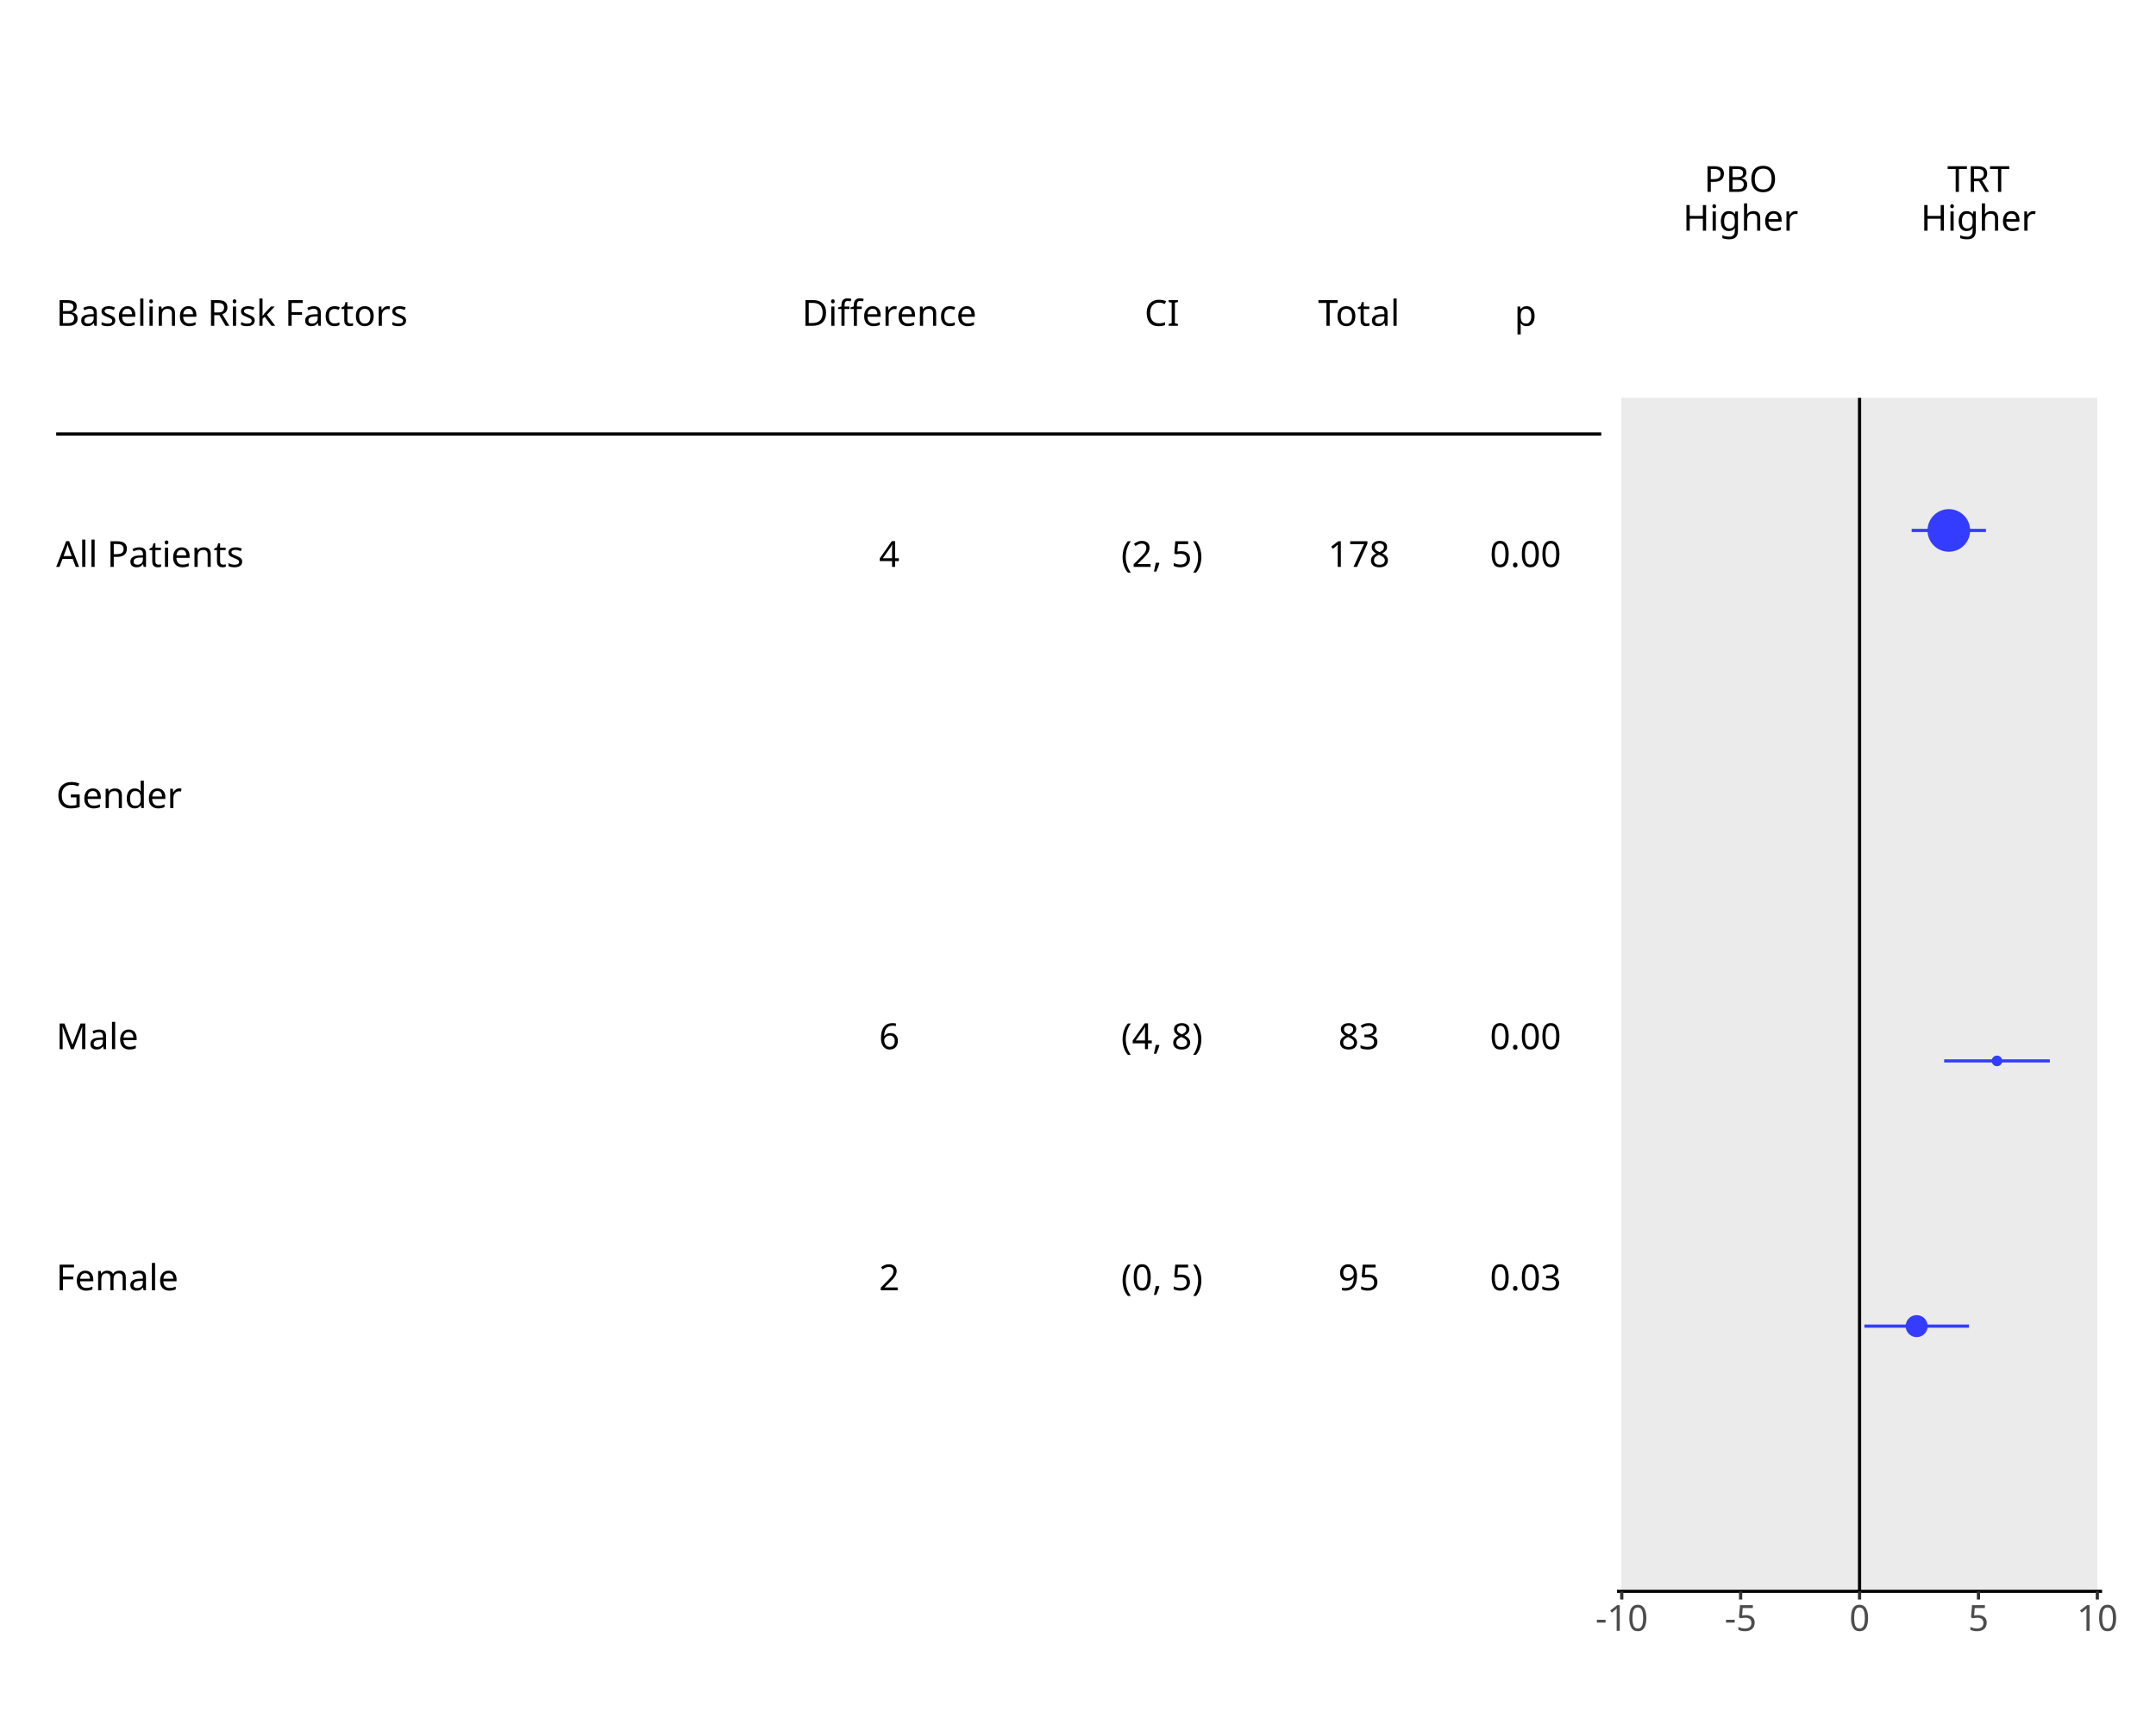
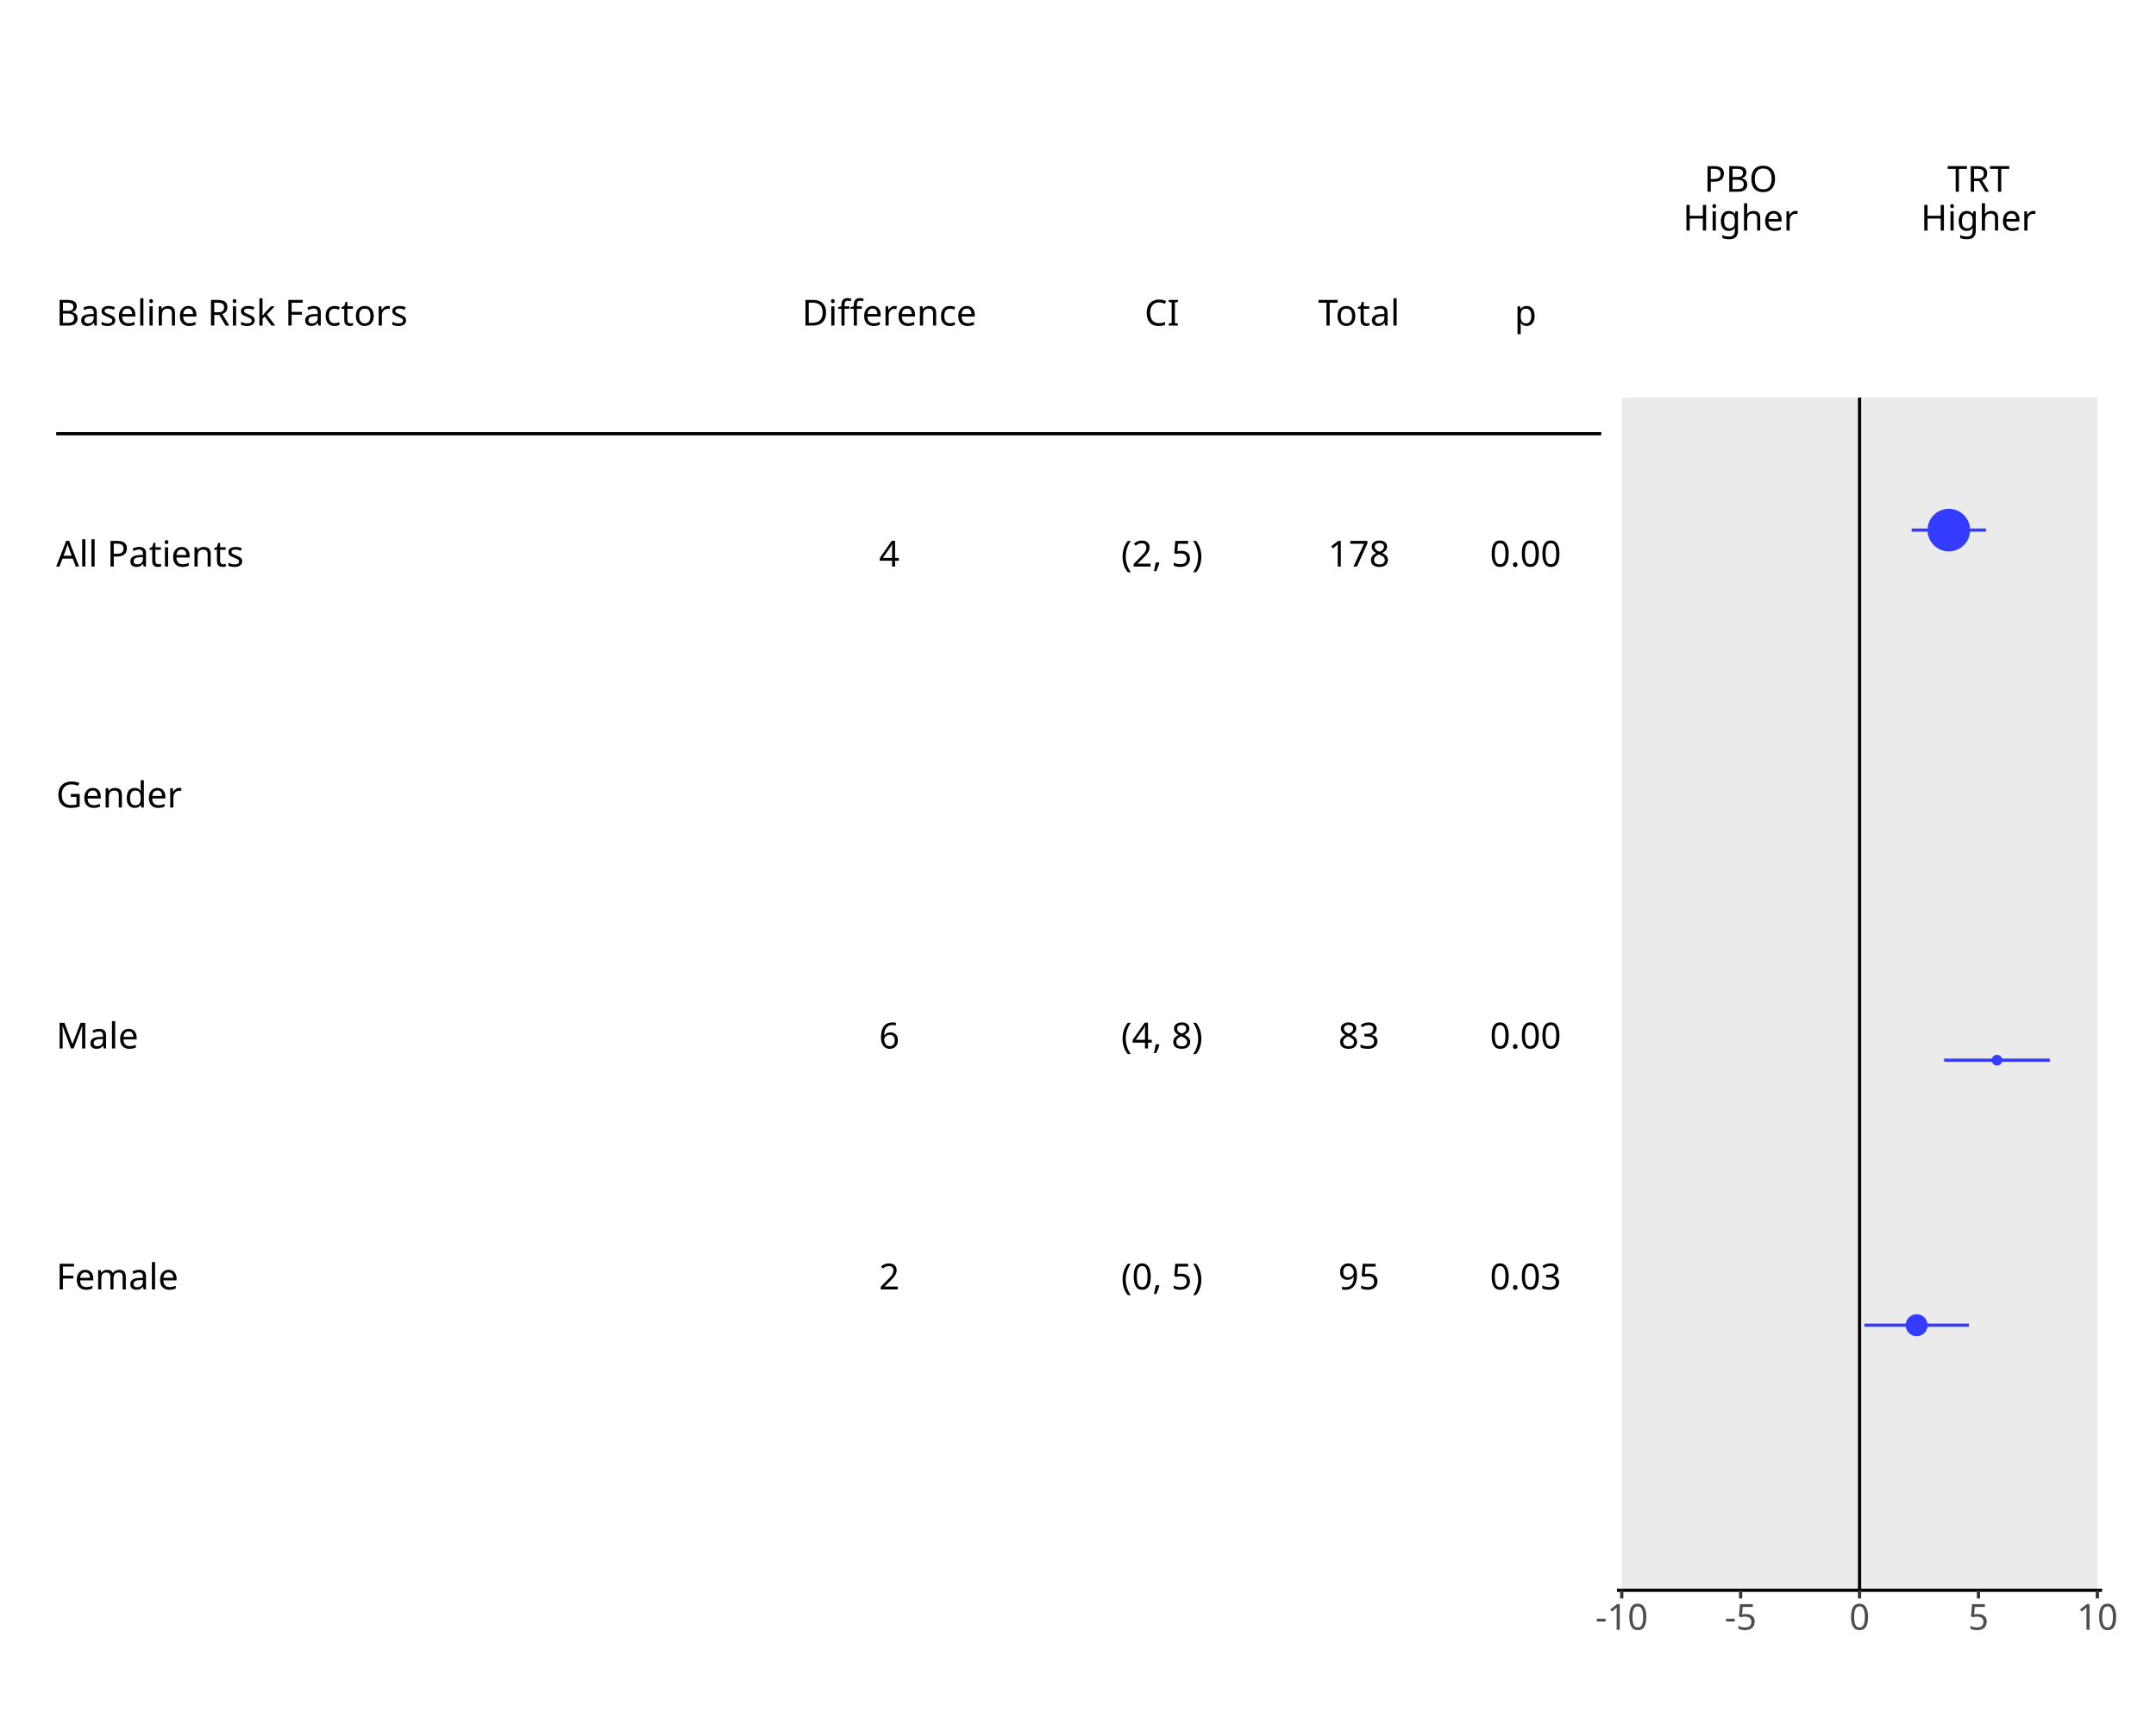
<svg xmlns="http://www.w3.org/2000/svg" class="svglite" data-engine-version="2.0" width="720.00pt" height="576.00pt" viewBox="0 0 720.00 576.00">
  <defs>
    <style type="text/css">
    .svglite line, .svglite polyline, .svglite polygon, .svglite path, .svglite rect, .svglite circle {
      fill: none;
      stroke: #000000;
      stroke-linecap: round;
      stroke-linejoin: round;
      stroke-miterlimit: 10.00;
    }
  </style>
  </defs>
  <rect width="100%" height="100%" style="stroke: none; fill: #FFFFFF;" />
  <defs>
    <clipPath id="cpMC4wMHw3MjAuMDB8MC4wMHw1NzYuMDA=">
      <rect x="0.00" y="0.00" width="720.00" height="576.00" />
    </clipPath>
  </defs>
  <g clip-path="url(#cpMC4wMHw3MjAuMDB8MC4wMHw1NzYuMDA=)">
</g>
  <defs>
-     <clipPath id="cpMTMuNTB8NTQwLjAwfDAuMDB8NTMxLjM3">
-       <rect x="13.50" y="0.00" width="526.50" height="531.37" />
+     <clipPath id="cpMTMuNTB8NTQwLjAwfDAuMDB8NTMxLjAx">
+       <rect x="13.50" y="0.00" width="526.50" height="531.01" />
    </clipPath>
  </defs>
-   <g clip-path="url(#cpMTMuNTB8NTQwLjAwfDAuMDB8NTMxLjM3)">
-     <line x1="18.76" y1="144.92" x2="534.74" y2="144.92" style="stroke-width: 1.07; stroke-linecap: butt;" />
-     <text x="18.76" y="108.79" style="font-size: 12.00px; font-family: sans;" textLength="116.06px" lengthAdjust="spacingAndGlyphs">Baseline Risk Factors</text>
-     <text x="18.76" y="189.30" style="font-size: 12.00px; font-family: sans;" textLength="60.03px" lengthAdjust="spacingAndGlyphs">All Patients</text>
-     <text x="18.76" y="269.81" style="font-size: 12.00px; font-family: sans;" textLength="40.03px" lengthAdjust="spacingAndGlyphs">Gender</text>
-     <text x="18.76" y="350.32" style="font-size: 12.00px; font-family: sans;" textLength="39.35px" lengthAdjust="spacingAndGlyphs">    Male</text>
-     <text x="18.76" y="430.84" style="font-size: 12.00px; font-family: sans;" textLength="53.35px" lengthAdjust="spacingAndGlyphs">    Female</text>
-     <text x="296.98" y="108.79" text-anchor="middle" style="font-size: 12.00px; font-family: sans;" textLength="54.70px" lengthAdjust="spacingAndGlyphs">Difference</text>
-     <text x="296.98" y="189.30" text-anchor="middle" style="font-size: 12.00px; font-family: sans;" textLength="6.67px" lengthAdjust="spacingAndGlyphs">4</text>
-     <text x="296.98" y="350.32" text-anchor="middle" style="font-size: 12.00px; font-family: sans;" textLength="6.67px" lengthAdjust="spacingAndGlyphs">6</text>
-     <text x="296.98" y="430.84" text-anchor="middle" style="font-size: 12.00px; font-family: sans;" textLength="6.67px" lengthAdjust="spacingAndGlyphs">2</text>
-     <text x="388.04" y="108.79" text-anchor="middle" style="font-size: 12.00px; font-family: sans;" textLength="12.00px" lengthAdjust="spacingAndGlyphs">CI</text>
-     <text x="388.04" y="189.30" text-anchor="middle" style="font-size: 12.00px; font-family: sans;" textLength="28.01px" lengthAdjust="spacingAndGlyphs">(2, 5)</text>
-     <text x="388.04" y="350.32" text-anchor="middle" style="font-size: 12.00px; font-family: sans;" textLength="28.01px" lengthAdjust="spacingAndGlyphs">(4, 8)</text>
-     <text x="388.04" y="430.84" text-anchor="middle" style="font-size: 12.00px; font-family: sans;" textLength="28.01px" lengthAdjust="spacingAndGlyphs">(0, 5)</text>
-     <text x="453.80" y="108.79" text-anchor="middle" style="font-size: 12.00px; font-family: sans;" textLength="26.68px" lengthAdjust="spacingAndGlyphs">Total</text>
-     <text x="453.80" y="189.30" text-anchor="middle" style="font-size: 12.00px; font-family: sans;" textLength="20.02px" lengthAdjust="spacingAndGlyphs">178</text>
-     <text x="453.80" y="350.32" text-anchor="middle" style="font-size: 12.00px; font-family: sans;" textLength="13.35px" lengthAdjust="spacingAndGlyphs">83</text>
-     <text x="453.80" y="430.84" text-anchor="middle" style="font-size: 12.00px; font-family: sans;" textLength="13.35px" lengthAdjust="spacingAndGlyphs">95</text>
-     <text x="509.45" y="108.79" text-anchor="middle" style="font-size: 12.00px; font-family: sans;" textLength="6.67px" lengthAdjust="spacingAndGlyphs">p</text>
-     <text x="509.45" y="189.30" text-anchor="middle" style="font-size: 12.00px; font-family: sans;" textLength="23.36px" lengthAdjust="spacingAndGlyphs">0.00</text>
-     <text x="509.45" y="350.32" text-anchor="middle" style="font-size: 12.00px; font-family: sans;" textLength="23.36px" lengthAdjust="spacingAndGlyphs">0.00</text>
-     <text x="509.45" y="430.84" text-anchor="middle" style="font-size: 12.00px; font-family: sans;" textLength="23.36px" lengthAdjust="spacingAndGlyphs">0.03</text>
+   <g clip-path="url(#cpMTMuNTB8NTQwLjAwfDAuMDB8NTMxLjAx)">
+     <line x1="18.76" y1="144.82" x2="534.74" y2="144.82" style="stroke-width: 1.07; stroke-linecap: butt;" />
+     <text x="18.76" y="108.72" style="font-size: 12.00px; font-family: sans;" textLength="116.06px" lengthAdjust="spacingAndGlyphs">Baseline Risk Factors</text>
+     <text x="18.76" y="189.18" style="font-size: 12.00px; font-family: sans;" textLength="60.03px" lengthAdjust="spacingAndGlyphs">All Patients</text>
+     <text x="18.76" y="269.64" style="font-size: 12.00px; font-family: sans;" textLength="40.03px" lengthAdjust="spacingAndGlyphs">Gender</text>
+     <text x="18.76" y="350.09" style="font-size: 12.00px; font-family: sans;" textLength="39.35px" lengthAdjust="spacingAndGlyphs">    Male</text>
+     <text x="18.76" y="430.55" style="font-size: 12.00px; font-family: sans;" textLength="53.35px" lengthAdjust="spacingAndGlyphs">    Female</text>
+     <text x="296.98" y="108.72" text-anchor="middle" style="font-size: 12.00px; font-family: sans;" textLength="54.70px" lengthAdjust="spacingAndGlyphs">Difference</text>
+     <text x="296.98" y="189.18" text-anchor="middle" style="font-size: 12.00px; font-family: sans;" textLength="6.67px" lengthAdjust="spacingAndGlyphs">4</text>
+     <text x="296.98" y="350.09" text-anchor="middle" style="font-size: 12.00px; font-family: sans;" textLength="6.67px" lengthAdjust="spacingAndGlyphs">6</text>
+     <text x="296.98" y="430.55" text-anchor="middle" style="font-size: 12.00px; font-family: sans;" textLength="6.67px" lengthAdjust="spacingAndGlyphs">2</text>
+     <text x="388.04" y="108.72" text-anchor="middle" style="font-size: 12.00px; font-family: sans;" textLength="12.00px" lengthAdjust="spacingAndGlyphs">CI</text>
+     <text x="388.04" y="189.18" text-anchor="middle" style="font-size: 12.00px; font-family: sans;" textLength="28.01px" lengthAdjust="spacingAndGlyphs">(2, 5)</text>
+     <text x="388.04" y="350.09" text-anchor="middle" style="font-size: 12.00px; font-family: sans;" textLength="28.01px" lengthAdjust="spacingAndGlyphs">(4, 8)</text>
+     <text x="388.04" y="430.55" text-anchor="middle" style="font-size: 12.00px; font-family: sans;" textLength="28.01px" lengthAdjust="spacingAndGlyphs">(0, 5)</text>
+     <text x="453.80" y="108.72" text-anchor="middle" style="font-size: 12.00px; font-family: sans;" textLength="26.68px" lengthAdjust="spacingAndGlyphs">Total</text>
+     <text x="453.80" y="189.18" text-anchor="middle" style="font-size: 12.00px; font-family: sans;" textLength="20.02px" lengthAdjust="spacingAndGlyphs">178</text>
+     <text x="453.80" y="350.09" text-anchor="middle" style="font-size: 12.00px; font-family: sans;" textLength="13.35px" lengthAdjust="spacingAndGlyphs">83</text>
+     <text x="453.80" y="430.55" text-anchor="middle" style="font-size: 12.00px; font-family: sans;" textLength="13.35px" lengthAdjust="spacingAndGlyphs">95</text>
+     <text x="509.45" y="108.72" text-anchor="middle" style="font-size: 12.00px; font-family: sans;" textLength="6.67px" lengthAdjust="spacingAndGlyphs">p</text>
+     <text x="509.45" y="189.18" text-anchor="middle" style="font-size: 12.00px; font-family: sans;" textLength="23.36px" lengthAdjust="spacingAndGlyphs">0.00</text>
+     <text x="509.45" y="350.09" text-anchor="middle" style="font-size: 12.00px; font-family: sans;" textLength="23.36px" lengthAdjust="spacingAndGlyphs">0.00</text>
+     <text x="509.45" y="430.55" text-anchor="middle" style="font-size: 12.00px; font-family: sans;" textLength="23.36px" lengthAdjust="spacingAndGlyphs">0.03</text>
  </g>
  <g clip-path="url(#cpMC4wMHw3MjAuMDB8MC4wMHw1NzYuMDA=)">
</g>
  <defs>
    <clipPath id="cpNTQwLjAwfDcyMC4wMHwwLjAwfDU3Ni4wMA==">
      <rect x="540.00" y="0.00" width="180.00" height="576.00" />
    </clipPath>
  </defs>
  <g clip-path="url(#cpNTQwLjAwfDcyMC4wMHwwLjAwfDU3Ni4wMA==)">
    <rect x="540.00" y="0.00" width="180.00" height="576.00" style="stroke-width: 1.07; stroke: none;" />
  </g>
  <g clip-path="url(#cpMC4wMHw3MjAuMDB8MC4wMHw1NzYuMDA=)">
-     <rect x="540.00" y="0.00" width="162.00" height="531.37" style="stroke-width: 1.07; stroke: none;" />
-     <rect x="541.59" y="132.84" width="158.82" height="398.53" style="stroke-width: 1.07; stroke: none; stroke-linecap: butt; stroke-linejoin: miter; fill: #EBEBEB;" />
-     <rect x="541.59" y="132.84" width="158.82" height="398.53" style="stroke-width: 1.07; stroke: none; stroke-linecap: butt; stroke-linejoin: miter; fill: #EBEBEB;" />
-     <rect x="541.59" y="132.84" width="158.82" height="398.53" style="stroke-width: 1.07; stroke: none; stroke-linecap: butt; stroke-linejoin: miter; fill: #EBEBEB;" />
-     <line x1="621.00" y1="531.37" x2="621.00" y2="132.84" style="stroke-width: 1.07; stroke-linecap: butt;" />
-     <text x="581.29" y="64.07" text-anchor="middle" style="font-size: 12.00px; font-family: sans;" textLength="25.35px" lengthAdjust="spacingAndGlyphs">PBO</text>
-     <text x="581.29" y="77.03" text-anchor="middle" style="font-size: 12.00px; font-family: sans;" textLength="35.35px" lengthAdjust="spacingAndGlyphs">Higher</text>
-     <text x="660.71" y="64.07" text-anchor="middle" style="font-size: 12.00px; font-family: sans;" textLength="23.33px" lengthAdjust="spacingAndGlyphs">TRT</text>
-     <text x="660.71" y="77.03" text-anchor="middle" style="font-size: 12.00px; font-family: sans;" textLength="35.35px" lengthAdjust="spacingAndGlyphs">Higher</text>
-     <circle cx="650.81" cy="177.12" r="6.76" style="stroke-width: 0.71; stroke: #343CFF; fill: #343CFF;" />
-     <circle cx="666.90" cy="354.25" r="1.42" style="stroke-width: 0.71; stroke: #343CFF; fill: #343CFF;" />
-     <circle cx="640.07" cy="442.81" r="3.32" style="stroke-width: 0.71; stroke: #343CFF; fill: #343CFF;" />
-     <line x1="638.40" y1="177.12" x2="663.21" y2="177.12" style="stroke-width: 1.07; stroke: #343CFF; stroke-linecap: butt;" />
-     <line x1="649.25" y1="354.25" x2="684.55" y2="354.25" style="stroke-width: 1.07; stroke: #343CFF; stroke-linecap: butt;" />
-     <line x1="622.62" y1="442.81" x2="657.53" y2="442.81" style="stroke-width: 1.07; stroke: #343CFF; stroke-linecap: butt;" />
-     <polyline points="540.00,531.37 702.00,531.37 " style="stroke-width: 1.07; stroke-linecap: butt;" />
-     <polyline points="541.59,534.11 541.59,531.37 " style="stroke-width: 1.07; stroke: #333333; stroke-linecap: butt;" />
-     <polyline points="581.29,534.11 581.29,531.37 " style="stroke-width: 1.07; stroke: #333333; stroke-linecap: butt;" />
-     <polyline points="621.00,534.11 621.00,531.37 " style="stroke-width: 1.07; stroke: #333333; stroke-linecap: butt;" />
-     <polyline points="660.71,534.11 660.71,531.37 " style="stroke-width: 1.07; stroke: #333333; stroke-linecap: butt;" />
-     <polyline points="700.41,534.11 700.41,531.37 " style="stroke-width: 1.07; stroke: #333333; stroke-linecap: butt;" />
-     <text x="541.59" y="544.56" text-anchor="middle" style="font-size: 12.00px; fill: #4D4D4D; font-family: sans;" textLength="17.34px" lengthAdjust="spacingAndGlyphs">-10</text>
-     <text x="581.29" y="544.56" text-anchor="middle" style="font-size: 12.00px; fill: #4D4D4D; font-family: sans;" textLength="10.67px" lengthAdjust="spacingAndGlyphs">-5</text>
-     <text x="621.00" y="544.56" text-anchor="middle" style="font-size: 12.00px; fill: #4D4D4D; font-family: sans;" textLength="6.67px" lengthAdjust="spacingAndGlyphs">0</text>
-     <text x="660.71" y="544.56" text-anchor="middle" style="font-size: 12.00px; fill: #4D4D4D; font-family: sans;" textLength="6.67px" lengthAdjust="spacingAndGlyphs">5</text>
-     <text x="700.41" y="544.56" text-anchor="middle" style="font-size: 12.00px; fill: #4D4D4D; font-family: sans;" textLength="13.35px" lengthAdjust="spacingAndGlyphs">10</text>
+     <rect x="540.00" y="0.00" width="162.00" height="531.01" style="stroke-width: 1.07; stroke: none;" />
+     <rect x="541.59" y="132.75" width="158.82" height="398.26" style="stroke-width: 1.07; stroke: none; stroke-linecap: butt; stroke-linejoin: miter; fill: #EBEBEB;" />
+     <line x1="621.00" y1="531.01" x2="621.00" y2="132.75" style="stroke-width: 1.07; stroke-linecap: butt;" />
+     <text x="581.29" y="64.03" text-anchor="middle" style="font-size: 12.00px; font-family: sans;" textLength="25.35px" lengthAdjust="spacingAndGlyphs">PBO</text>
+     <text x="581.29" y="76.99" text-anchor="middle" style="font-size: 12.00px; font-family: sans;" textLength="35.35px" lengthAdjust="spacingAndGlyphs">Higher</text>
+     <text x="660.71" y="64.03" text-anchor="middle" style="font-size: 12.00px; font-family: sans;" textLength="23.33px" lengthAdjust="spacingAndGlyphs">TRT</text>
+     <text x="660.71" y="76.99" text-anchor="middle" style="font-size: 12.00px; font-family: sans;" textLength="35.35px" lengthAdjust="spacingAndGlyphs">Higher</text>
+     <circle cx="650.81" cy="177.00" r="6.76" style="stroke-width: 0.71; stroke: #343CFF; fill: #343CFF;" />
+     <circle cx="666.90" cy="354.01" r="1.42" style="stroke-width: 0.71; stroke: #343CFF; fill: #343CFF;" />
+     <circle cx="640.07" cy="442.51" r="3.32" style="stroke-width: 0.71; stroke: #343CFF; fill: #343CFF;" />
+     <line x1="638.40" y1="177.00" x2="663.21" y2="177.00" style="stroke-width: 1.07; stroke: #343CFF; stroke-linecap: butt;" />
+     <line x1="649.25" y1="354.01" x2="684.55" y2="354.01" style="stroke-width: 1.07; stroke: #343CFF; stroke-linecap: butt;" />
+     <line x1="622.62" y1="442.51" x2="657.53" y2="442.51" style="stroke-width: 1.07; stroke: #343CFF; stroke-linecap: butt;" />
+     <polyline points="540.00,531.01 702.00,531.01 " style="stroke-width: 1.07; stroke-linecap: butt;" />
+     <polyline points="541.59,533.75 541.59,531.01 " style="stroke-width: 1.07; stroke: #333333; stroke-linecap: butt;" />
+     <polyline points="581.29,533.75 581.29,531.01 " style="stroke-width: 1.07; stroke: #333333; stroke-linecap: butt;" />
+     <polyline points="621.00,533.75 621.00,531.01 " style="stroke-width: 1.07; stroke: #333333; stroke-linecap: butt;" />
+     <polyline points="660.71,533.75 660.71,531.01 " style="stroke-width: 1.07; stroke: #333333; stroke-linecap: butt;" />
+     <polyline points="700.41,533.75 700.41,531.01 " style="stroke-width: 1.07; stroke: #333333; stroke-linecap: butt;" />
+     <text x="541.59" y="544.20" text-anchor="middle" style="font-size: 12.00px; fill: #4D4D4D; font-family: sans;" textLength="17.34px" lengthAdjust="spacingAndGlyphs">-10</text>
+     <text x="581.29" y="544.20" text-anchor="middle" style="font-size: 12.00px; fill: #4D4D4D; font-family: sans;" textLength="10.67px" lengthAdjust="spacingAndGlyphs">-5</text>
+     <text x="621.00" y="544.20" text-anchor="middle" style="font-size: 12.00px; fill: #4D4D4D; font-family: sans;" textLength="6.67px" lengthAdjust="spacingAndGlyphs">0</text>
+     <text x="660.71" y="544.20" text-anchor="middle" style="font-size: 12.00px; fill: #4D4D4D; font-family: sans;" textLength="6.67px" lengthAdjust="spacingAndGlyphs">5</text>
+     <text x="700.41" y="544.20" text-anchor="middle" style="font-size: 12.00px; fill: #4D4D4D; font-family: sans;" textLength="13.35px" lengthAdjust="spacingAndGlyphs">10</text>
  </g>
</svg>
